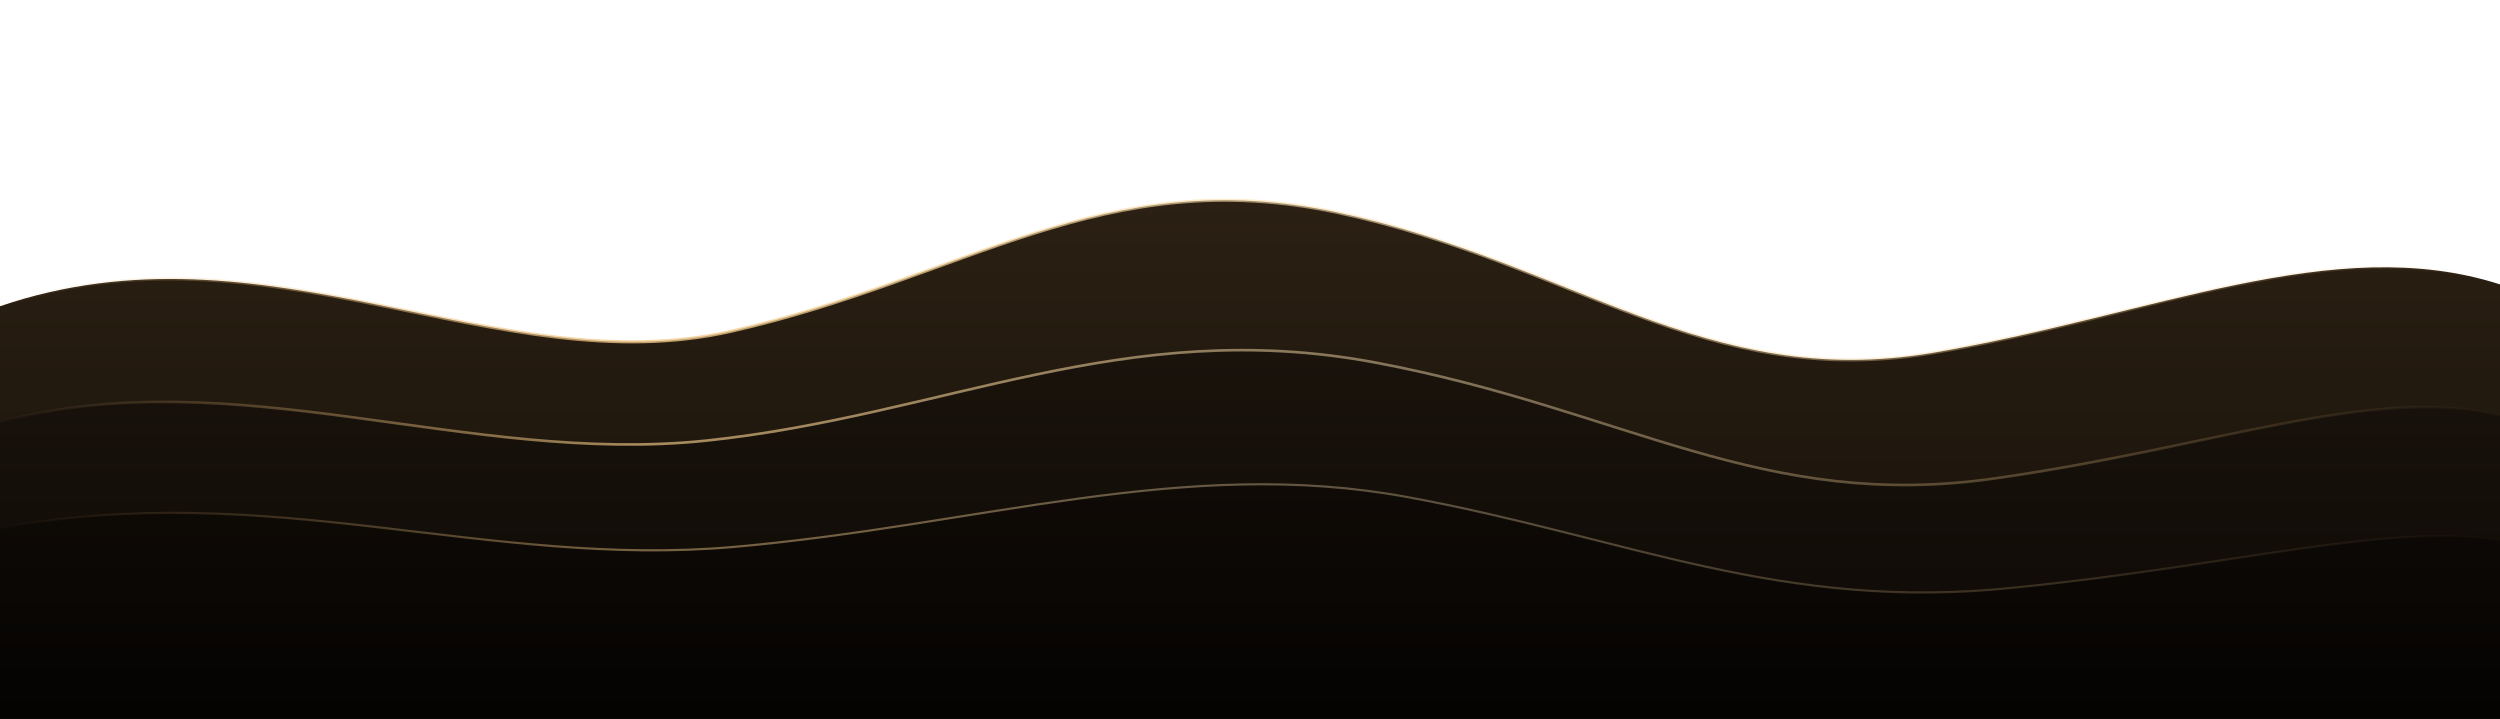
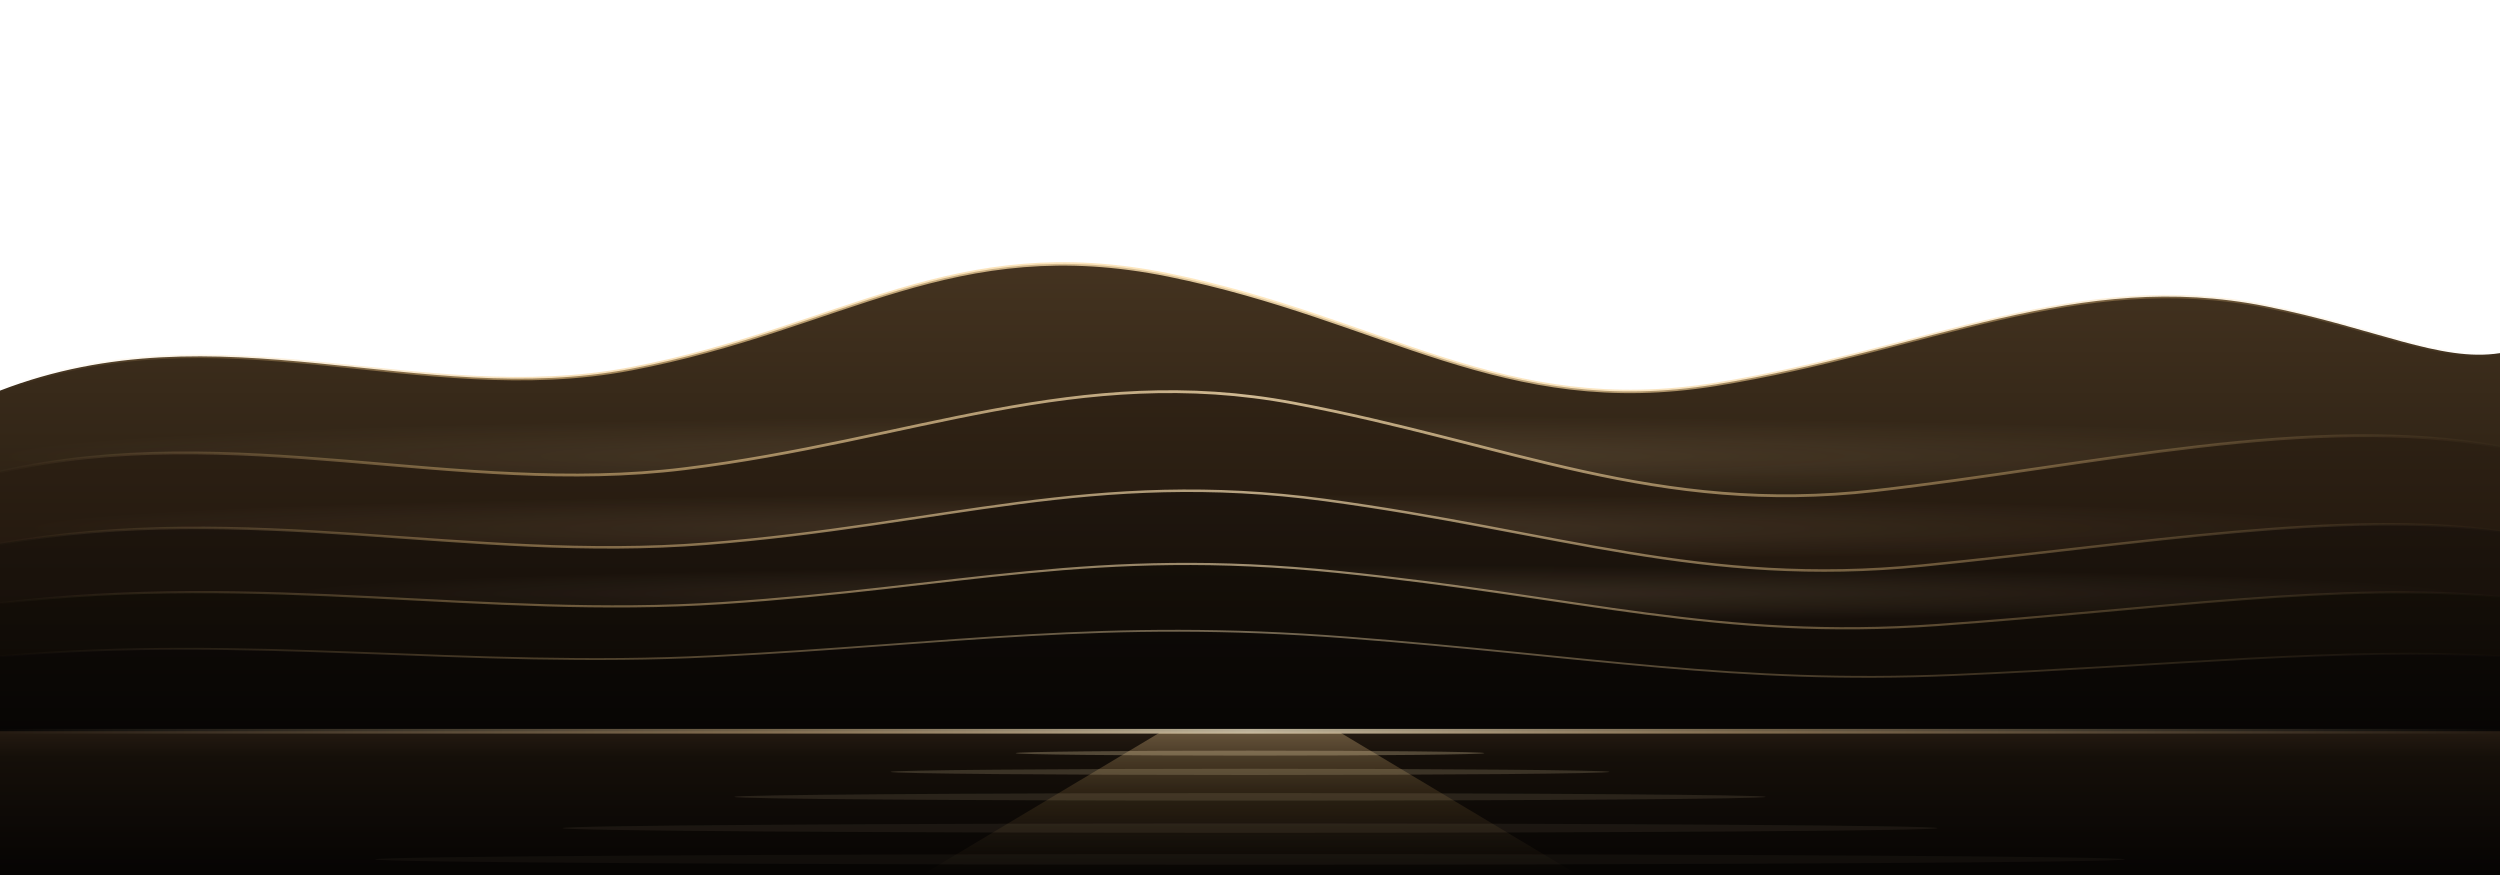
- <svg xmlns="http://www.w3.org/2000/svg" viewBox="0 0 1600 460" width="1600" height="460" preserveAspectRatio="none" role="img" aria-label="层叠山脊剪影">
+ <svg xmlns="http://www.w3.org/2000/svg" viewBox="0 0 1600 560" width="1600" height="560" preserveAspectRatio="none" role="img" aria-label="层叠山峦与湖面倒影">
  <defs>
-     <linearGradient id="ga" x1="0" y1="0" x2="0" y2="1">
-       <stop offset="0" stop-color="#2b2013" />
-       <stop offset="1" stop-color="#140e08" />
+     <linearGradient id="f5" x1="0" y1="0" x2="0" y2="1">
+       <stop offset="0" stop-color="#443320" />
+       <stop offset=".55" stop-color="#2b2013" />
+       <stop offset="1" stop-color="#1d150d" />
    </linearGradient>
-     <linearGradient id="gb" x1="0" y1="0" x2="0" y2="1">
-       <stop offset="0" stop-color="#1a130c" />
-       <stop offset="1" stop-color="#0c0805" />
+     <linearGradient id="f4" x1="0" y1="0" x2="0" y2="1">
+       <stop offset="0" stop-color="#302315" />
+       <stop offset="1" stop-color="#180f09" />
    </linearGradient>
-     <linearGradient id="gc" x1="0" y1="0" x2="0" y2="1">
-       <stop offset="0" stop-color="#0f0a06" />
-       <stop offset="1" stop-color="#040302" />
+     <linearGradient id="f3" x1="0" y1="0" x2="0" y2="1">
+       <stop offset="0" stop-color="#1f160e" />
+       <stop offset="1" stop-color="#100b06" />
    </linearGradient>
-     <linearGradient id="grim" x1="0" y1="0" x2="1" y2="0">
-       <stop offset="0" stop-color="#e8b874" stop-opacity="0" />
-       <stop offset=".26" stop-color="#f0c886" stop-opacity=".78" />
-       <stop offset=".58" stop-color="#ffe6b8" stop-opacity=".52" />
-       <stop offset=".83" stop-color="#f0c886" stop-opacity=".3" />
-       <stop offset="1" stop-color="#e8b874" stop-opacity="0" />
+     <linearGradient id="f2" x1="0" y1="0" x2="0" y2="1">
+       <stop offset="0" stop-color="#150f08" />
+       <stop offset="1" stop-color="#0b0805" />
    </linearGradient>
+     <linearGradient id="f1" x1="0" y1="0" x2="0" y2="1">
+       <stop offset="0" stop-color="#0d0906" />
+       <stop offset="1" stop-color="#070504" />
+     </linearGradient>
+     <linearGradient id="rim" x1="0" y1="0" x2="1" y2="0">
+       <stop offset="0" stop-color="#f0c886" stop-opacity="0" />
+       <stop offset=".22" stop-color="#f0c886" stop-opacity=".55" />
+       <stop offset=".5" stop-color="#ffe6b8" stop-opacity=".85" />
+       <stop offset=".78" stop-color="#f0c886" stop-opacity=".45" />
+       <stop offset="1" stop-color="#f0c886" stop-opacity="0" />
+     </linearGradient>
+     <linearGradient id="wtr" x1="0" y1="0" x2="0" y2="1">
+       <stop offset="0" stop-color="#241a11" />
+       <stop offset=".18" stop-color="#150f09" />
+       <stop offset="1" stop-color="#060403" />
+     </linearGradient>
+     <linearGradient id="hzn" x1="0" y1="0" x2="1" y2="0">
+       <stop offset="0" stop-color="#ffe6b8" stop-opacity="0" />
+       <stop offset=".3" stop-color="#ffdca4" stop-opacity=".42" />
+       <stop offset=".5" stop-color="#fff2d2" stop-opacity=".72" />
+       <stop offset=".7" stop-color="#ffdca4" stop-opacity=".42" />
+       <stop offset="1" stop-color="#ffe6b8" stop-opacity="0" />
+     </linearGradient>
+     <linearGradient id="refl" x1="0" y1="0" x2="0" y2="1">
+       <stop offset="0" stop-color="#ffd79b" stop-opacity=".30" />
+       <stop offset=".45" stop-color="#e8b868" stop-opacity=".12" />
+       <stop offset="1" stop-color="#d8a95e" stop-opacity="0" />
+     </linearGradient>
+     <radialGradient id="mist" cx=".5" cy=".5" r=".5">
+       <stop offset="0" stop-color="#ffdcae" stop-opacity=".13" />
+       <stop offset="1" stop-color="#ffdcae" stop-opacity="0" />
+     </radialGradient>
  </defs>
-   <path d="M0 196 C170 138 318 246 468 212 C618 178 706 104 856 136 C1006 168 1092 250 1236 226 C1378 202 1494 148 1600 182 L1600 460 L0 460 Z" fill="url(#ga)" />
-   <path d="M0 196 C170 138 318 246 468 212 C618 178 706 104 856 136 C1006 168 1092 250 1236 226 C1378 202 1494 148 1600 182" fill="none" stroke="url(#grim)" stroke-width="2" />
-   <path d="M0 270 C150 230 300 298 452 282 C604 266 720 202 880 232 C1040 262 1128 328 1278 306 C1418 286 1520 246 1600 266 L1600 460 L0 460 Z" fill="url(#gb)" />
-   <path d="M0 270 C150 230 300 298 452 282 C604 266 720 202 880 232 C1040 262 1128 328 1278 306 C1418 286 1520 246 1600 266" fill="none" stroke="url(#grim)" stroke-width="1.7" opacity=".85" />
-   <path d="M0 338 C172 306 312 364 470 350 C628 336 758 292 900 318 C1042 344 1140 392 1290 376 C1430 362 1530 334 1600 346 L1600 460 L0 460 Z" fill="url(#gc)" />
-   <path d="M0 338 C172 306 312 364 470 350 C628 336 758 292 900 318 C1042 344 1140 392 1290 376 C1430 362 1530 334 1600 346" fill="none" stroke="url(#grim)" stroke-width="1.4" opacity=".6" />
+   <path d="M0 250 C140 196 268 262 404 236 C540 210 610 148 748 176 C886 204 962 268 1098 246 C1234 224 1330 172 1450 196 C1520 210 1562 232 1600 226 L1600 470 L0 470 Z" fill="url(#f5)" />
+   <path d="M0 250 C140 196 268 262 404 236 C540 210 610 148 748 176 C886 204 962 268 1098 246 C1234 224 1330 172 1450 196 C1520 210 1562 232 1600 226" fill="none" stroke="url(#rim)" stroke-width="2.2" />
+   <ellipse cx="800" cy="292" rx="820" ry="26" fill="url(#mist)" />
+   <path d="M0 302 C150 268 292 318 438 300 C584 282 690 232 828 258 C966 284 1060 330 1200 314 C1340 298 1480 264 1600 286 L1600 470 L0 470 Z" fill="url(#f4)" />
+   <path d="M0 302 C150 268 292 318 438 300 C584 282 690 232 828 258 C966 284 1060 330 1200 314 C1340 298 1480 264 1600 286" fill="none" stroke="url(#rim)" stroke-width="1.8" opacity=".9" />
+   <ellipse cx="760" cy="338" rx="760" ry="22" fill="url(#mist)" />
+   <path d="M0 348 C160 320 300 360 452 348 C604 336 700 300 848 320 C996 340 1090 376 1230 362 C1370 348 1500 326 1600 340 L1600 470 L0 470 Z" fill="url(#f3)" />
+   <path d="M0 348 C160 320 300 360 452 348 C604 336 700 300 848 320 C996 340 1090 376 1230 362 C1370 348 1500 326 1600 340" fill="none" stroke="url(#rim)" stroke-width="1.6" opacity=".8" />
+   <ellipse cx="880" cy="380" rx="700" ry="18" fill="url(#mist)" />
+   <path d="M0 386 C170 366 310 396 462 386 C614 376 700 350 856 366 C1012 382 1100 410 1240 400 C1380 390 1500 372 1600 382 L1600 470 L0 470 Z" fill="url(#f2)" />
+   <path d="M0 386 C170 366 310 396 462 386 C614 376 700 350 856 366 C1012 382 1100 410 1240 400 C1380 390 1500 372 1600 382" fill="none" stroke="url(#rim)" stroke-width="1.4" opacity=".7" />
+   <path d="M0 420 C160 406 300 428 456 420 C612 412 706 396 862 408 C1018 420 1110 438 1250 432 C1390 426 1500 414 1600 420 L1600 470 L0 470 Z" fill="url(#f1)" />
+   <path d="M0 420 C160 406 300 428 456 420 C612 412 706 396 862 408 C1018 420 1110 438 1250 432 C1390 426 1500 414 1600 420" fill="none" stroke="url(#rim)" stroke-width="1.2" opacity=".5" />
+   <rect x="0" y="468" width="1600" height="92" fill="url(#wtr)" />
+   <path d="M742 469 L858 469 L1010 560 L590 560 Z" fill="url(#refl)" />
+   <rect x="0" y="466.5" width="1600" height="3" fill="url(#hzn)" />
+   <ellipse cx="800" cy="482" rx="150" ry="1.6" fill="#ffe6b8" opacity=".26" />
+   <ellipse cx="800" cy="494" rx="230" ry="2" fill="#ffe6b8" opacity=".17" />
+   <ellipse cx="800" cy="510" rx="330" ry="2.4" fill="#ffe6b8" opacity=".11" />
+   <ellipse cx="800" cy="530" rx="440" ry="3" fill="#ffe6b8" opacity=".07" />
+   <ellipse cx="800" cy="550" rx="560" ry="3.4" fill="#ffe6b8" opacity=".04" />
</svg>
